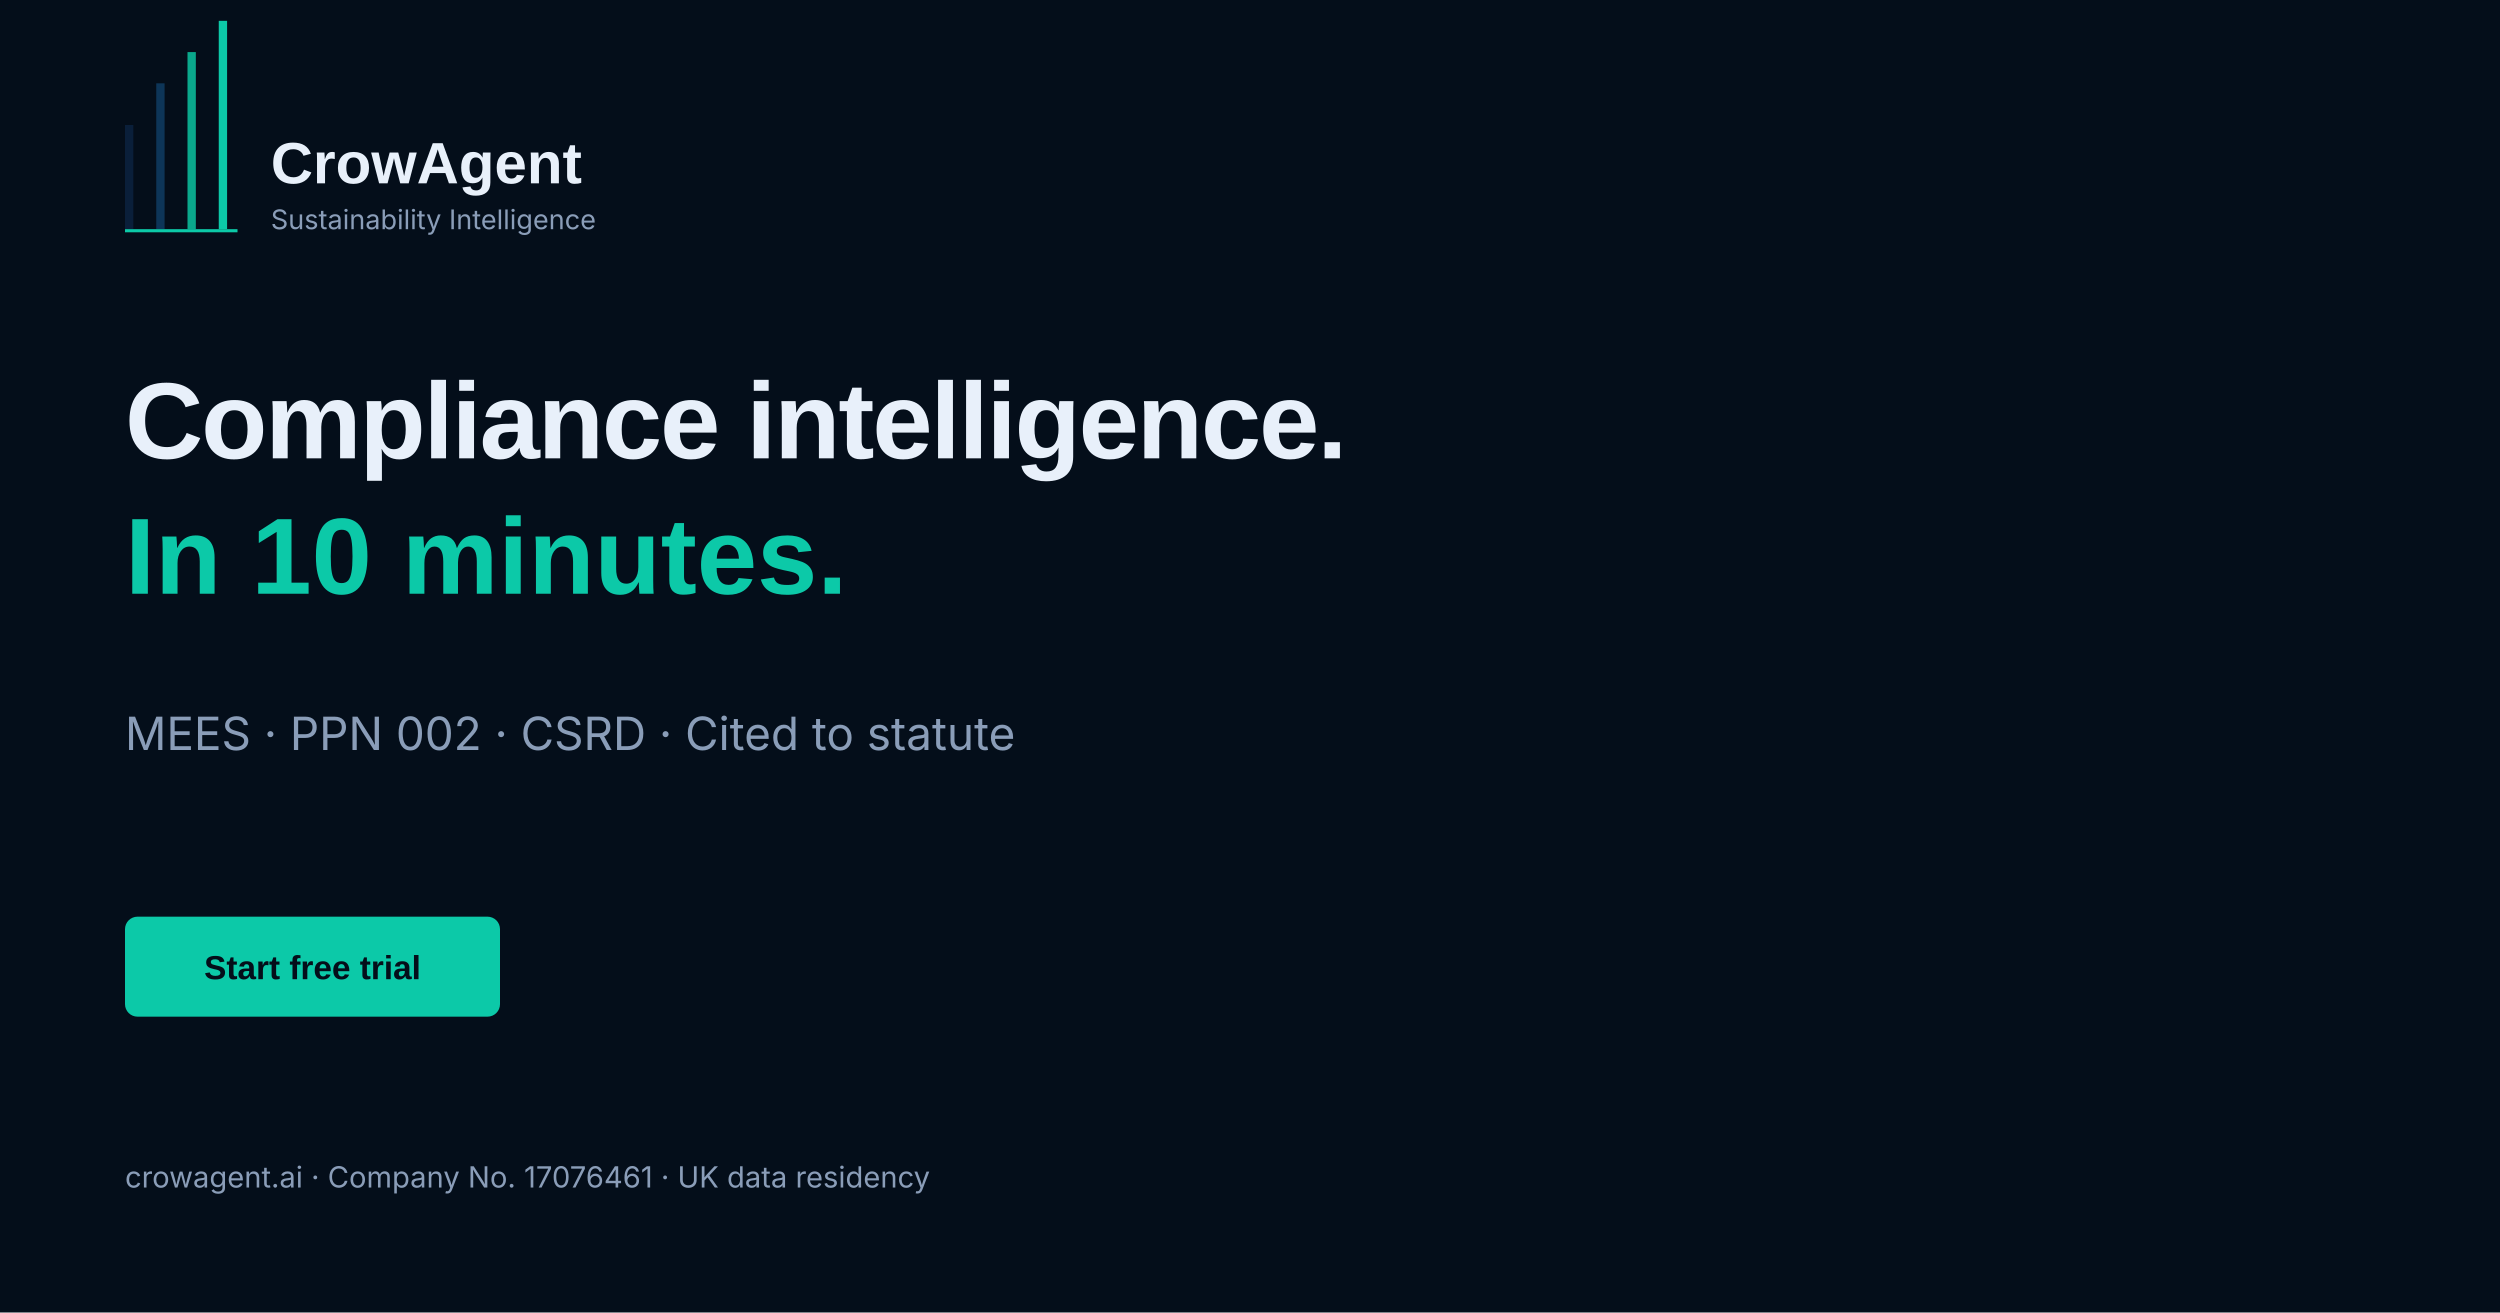
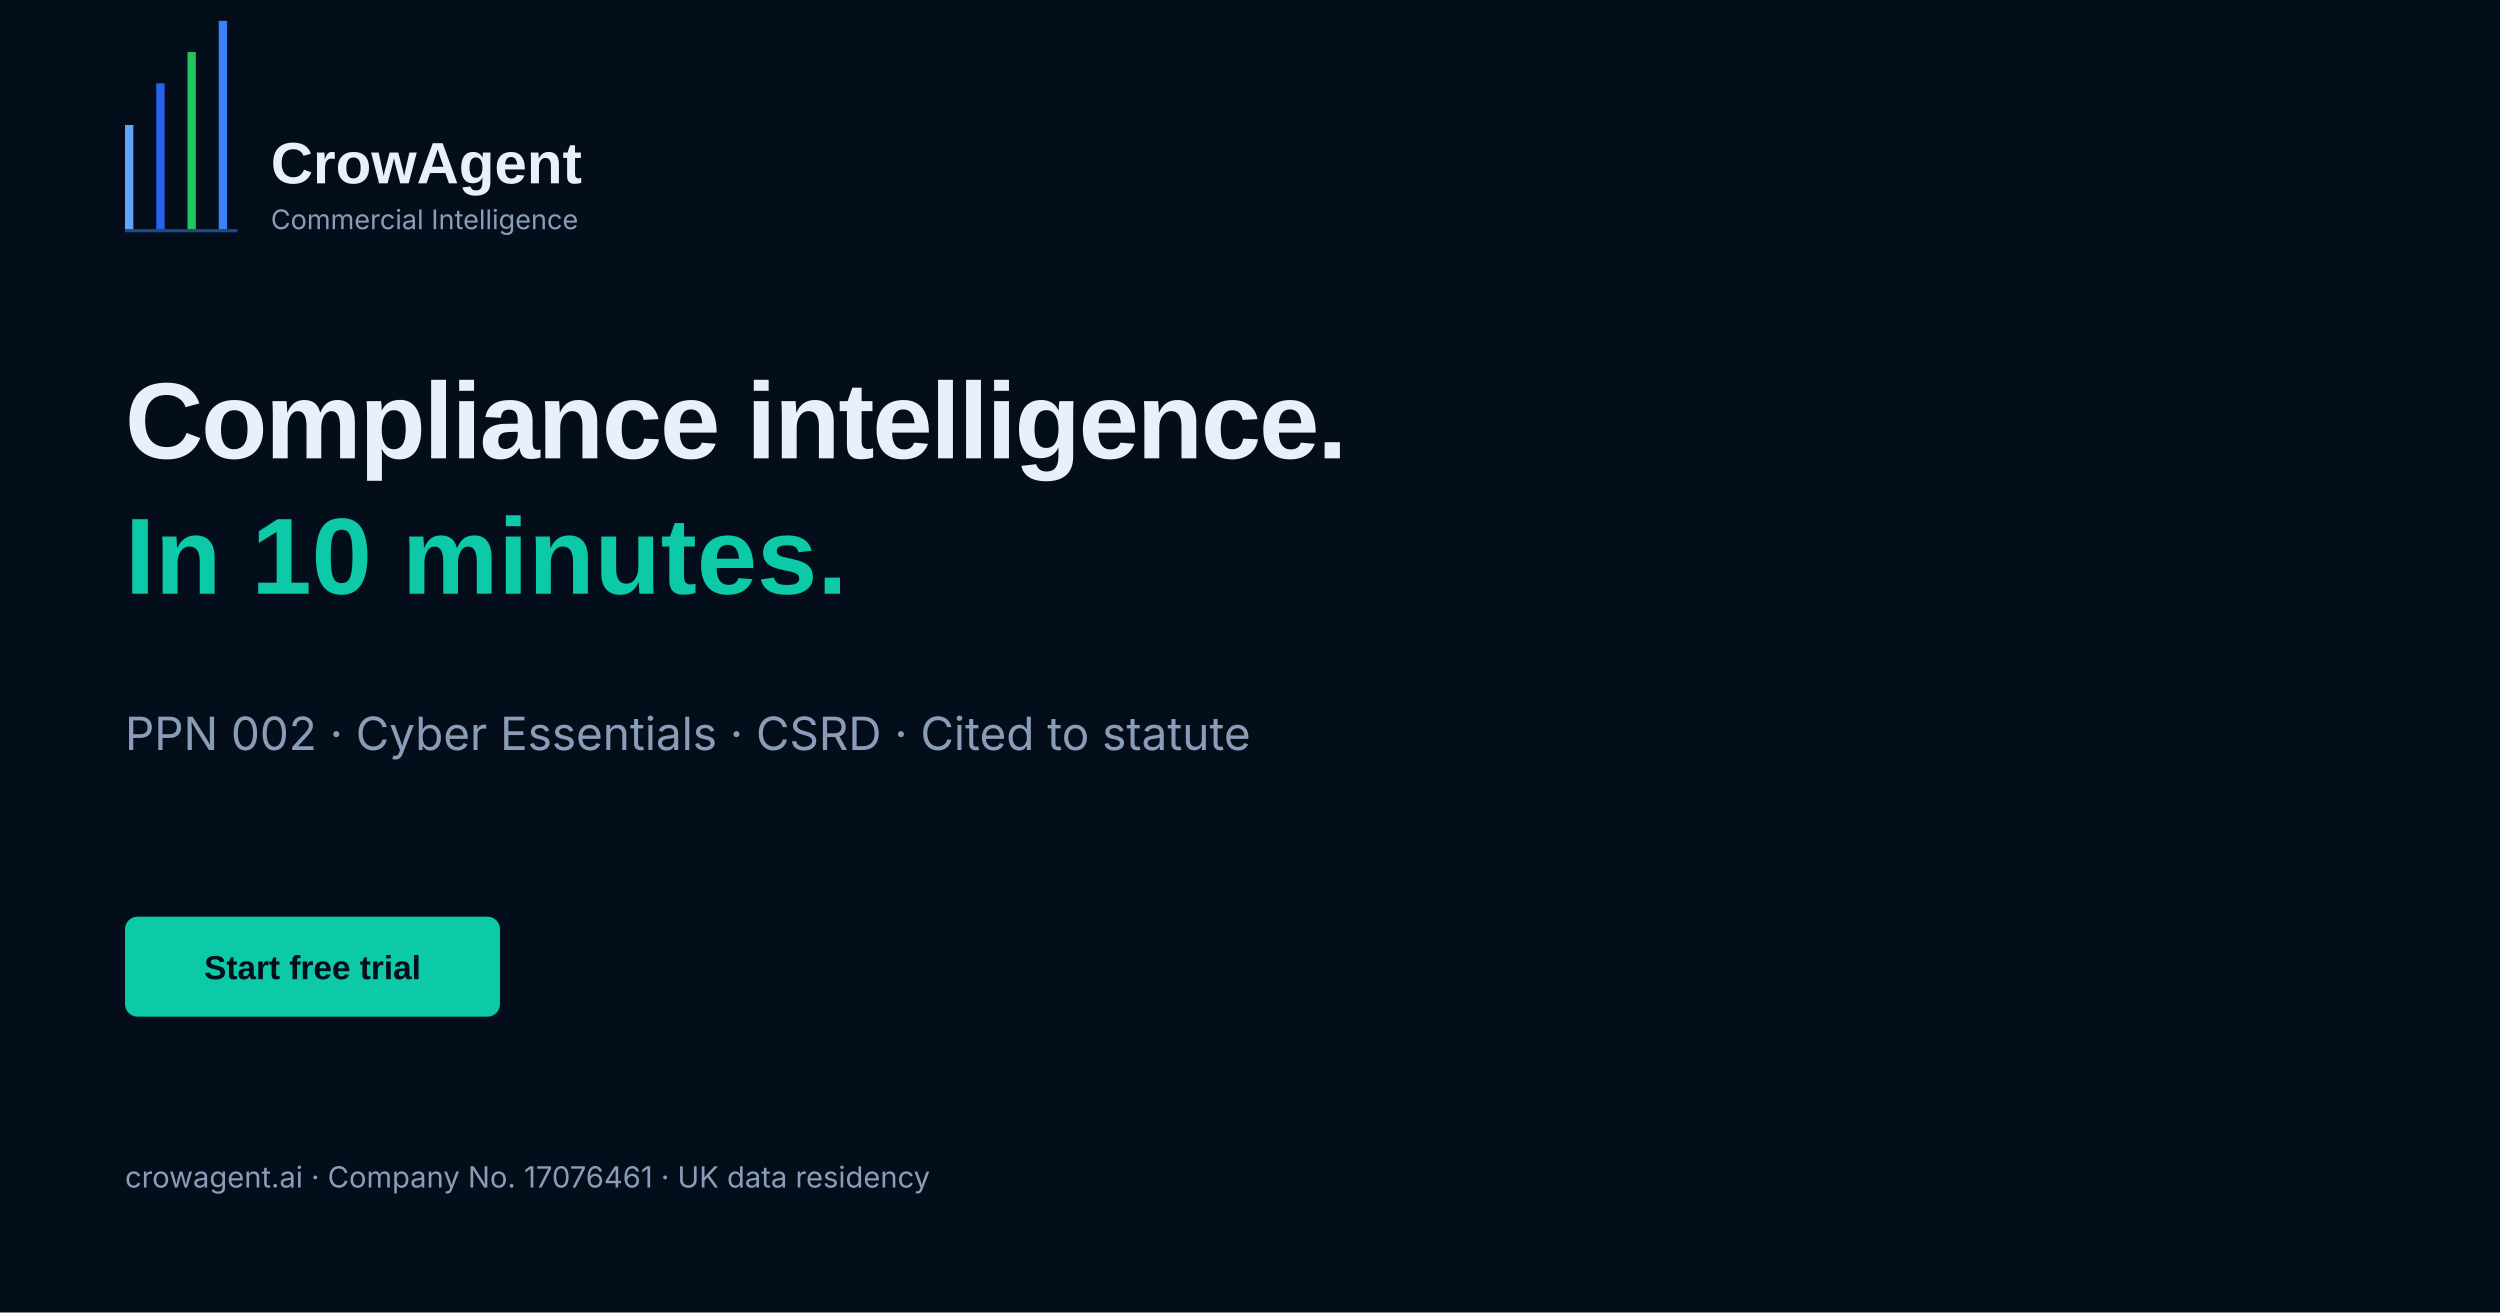
<svg xmlns="http://www.w3.org/2000/svg" width="1200" height="630" viewBox="0 0 1200 630">
  <rect width="1200" height="630" fill="#040E1A" />
-   <rect x="60" y="60" width="4" height="50" fill="#0A1F3A" />
-   <rect x="75" y="40" width="4" height="70" fill="#0D3558" />
-   <rect x="90" y="25" width="4" height="85" fill="#0AA88C" />
-   <rect x="105" y="10" width="4" height="100" fill="#0CC9A8" />
-   <rect x="60" y="110" width="54" height="1.5" fill="#0CC9A8" />
+   <rect x="60" y="60" width="4" height="50" fill="#60a5fa" />
+   <rect x="75" y="40" width="4" height="70" fill="#2563eb" />
+   <rect x="90" y="25" width="4" height="85" fill="#22c55e" />
+   <rect x="105" y="10" width="4" height="100" fill="#3b82f6" />
+   <rect x="60" y="110" width="54" height="1.5" fill="#3b82f6" opacity="0.5" />
  <text x="130" y="88" font-family="Plus Jakarta Sans, Arial, sans-serif" font-size="28" font-weight="700" fill="#E8F0FA">CrowAgent</text>
-   <text x="130" y="110" font-family="Inter, Arial, sans-serif" font-size="13" fill="#8A9DB8">Sustainability Intelligence</text>
+   <text x="130" y="110" font-family="Inter, Arial, sans-serif" font-size="13" fill="#8A9DB8">Commercial Intelligence</text>
  <text x="60" y="220" font-family="Plus Jakarta Sans, Arial, sans-serif" font-size="52" font-weight="700" fill="#E8F0FA" style="letter-spacing:-1px;">Compliance intelligence.</text>
  <text x="60" y="285" font-family="Plus Jakarta Sans, Arial, sans-serif" font-size="52" font-weight="700" fill="#0CC9A8">In 10 minutes.</text>
-   <text x="60" y="360" font-family="Inter, Arial, sans-serif" font-size="22" fill="#8A9DB8">MEES · PPN 002 · CSRD · Cited to statute</text>
+   <text x="60" y="360" font-family="Inter, Arial, sans-serif" font-size="22" fill="#8A9DB8">PPN 002 · Cyber Essentials · CSRD · Cited to statute</text>
  <rect x="60" y="440" width="180" height="48" rx="6" fill="#0CC9A8" />
  <text x="150" y="470" font-family="Plus Jakarta Sans, Arial, sans-serif" font-size="16" font-weight="600" fill="#040E1A" text-anchor="middle">Start free trial</text>
  <text x="60" y="570" font-family="Inter, Arial, sans-serif" font-size="14" fill="#8A9DB8">crowagent.ai · Company No. 17076461 · UK data residency</text>
</svg>
